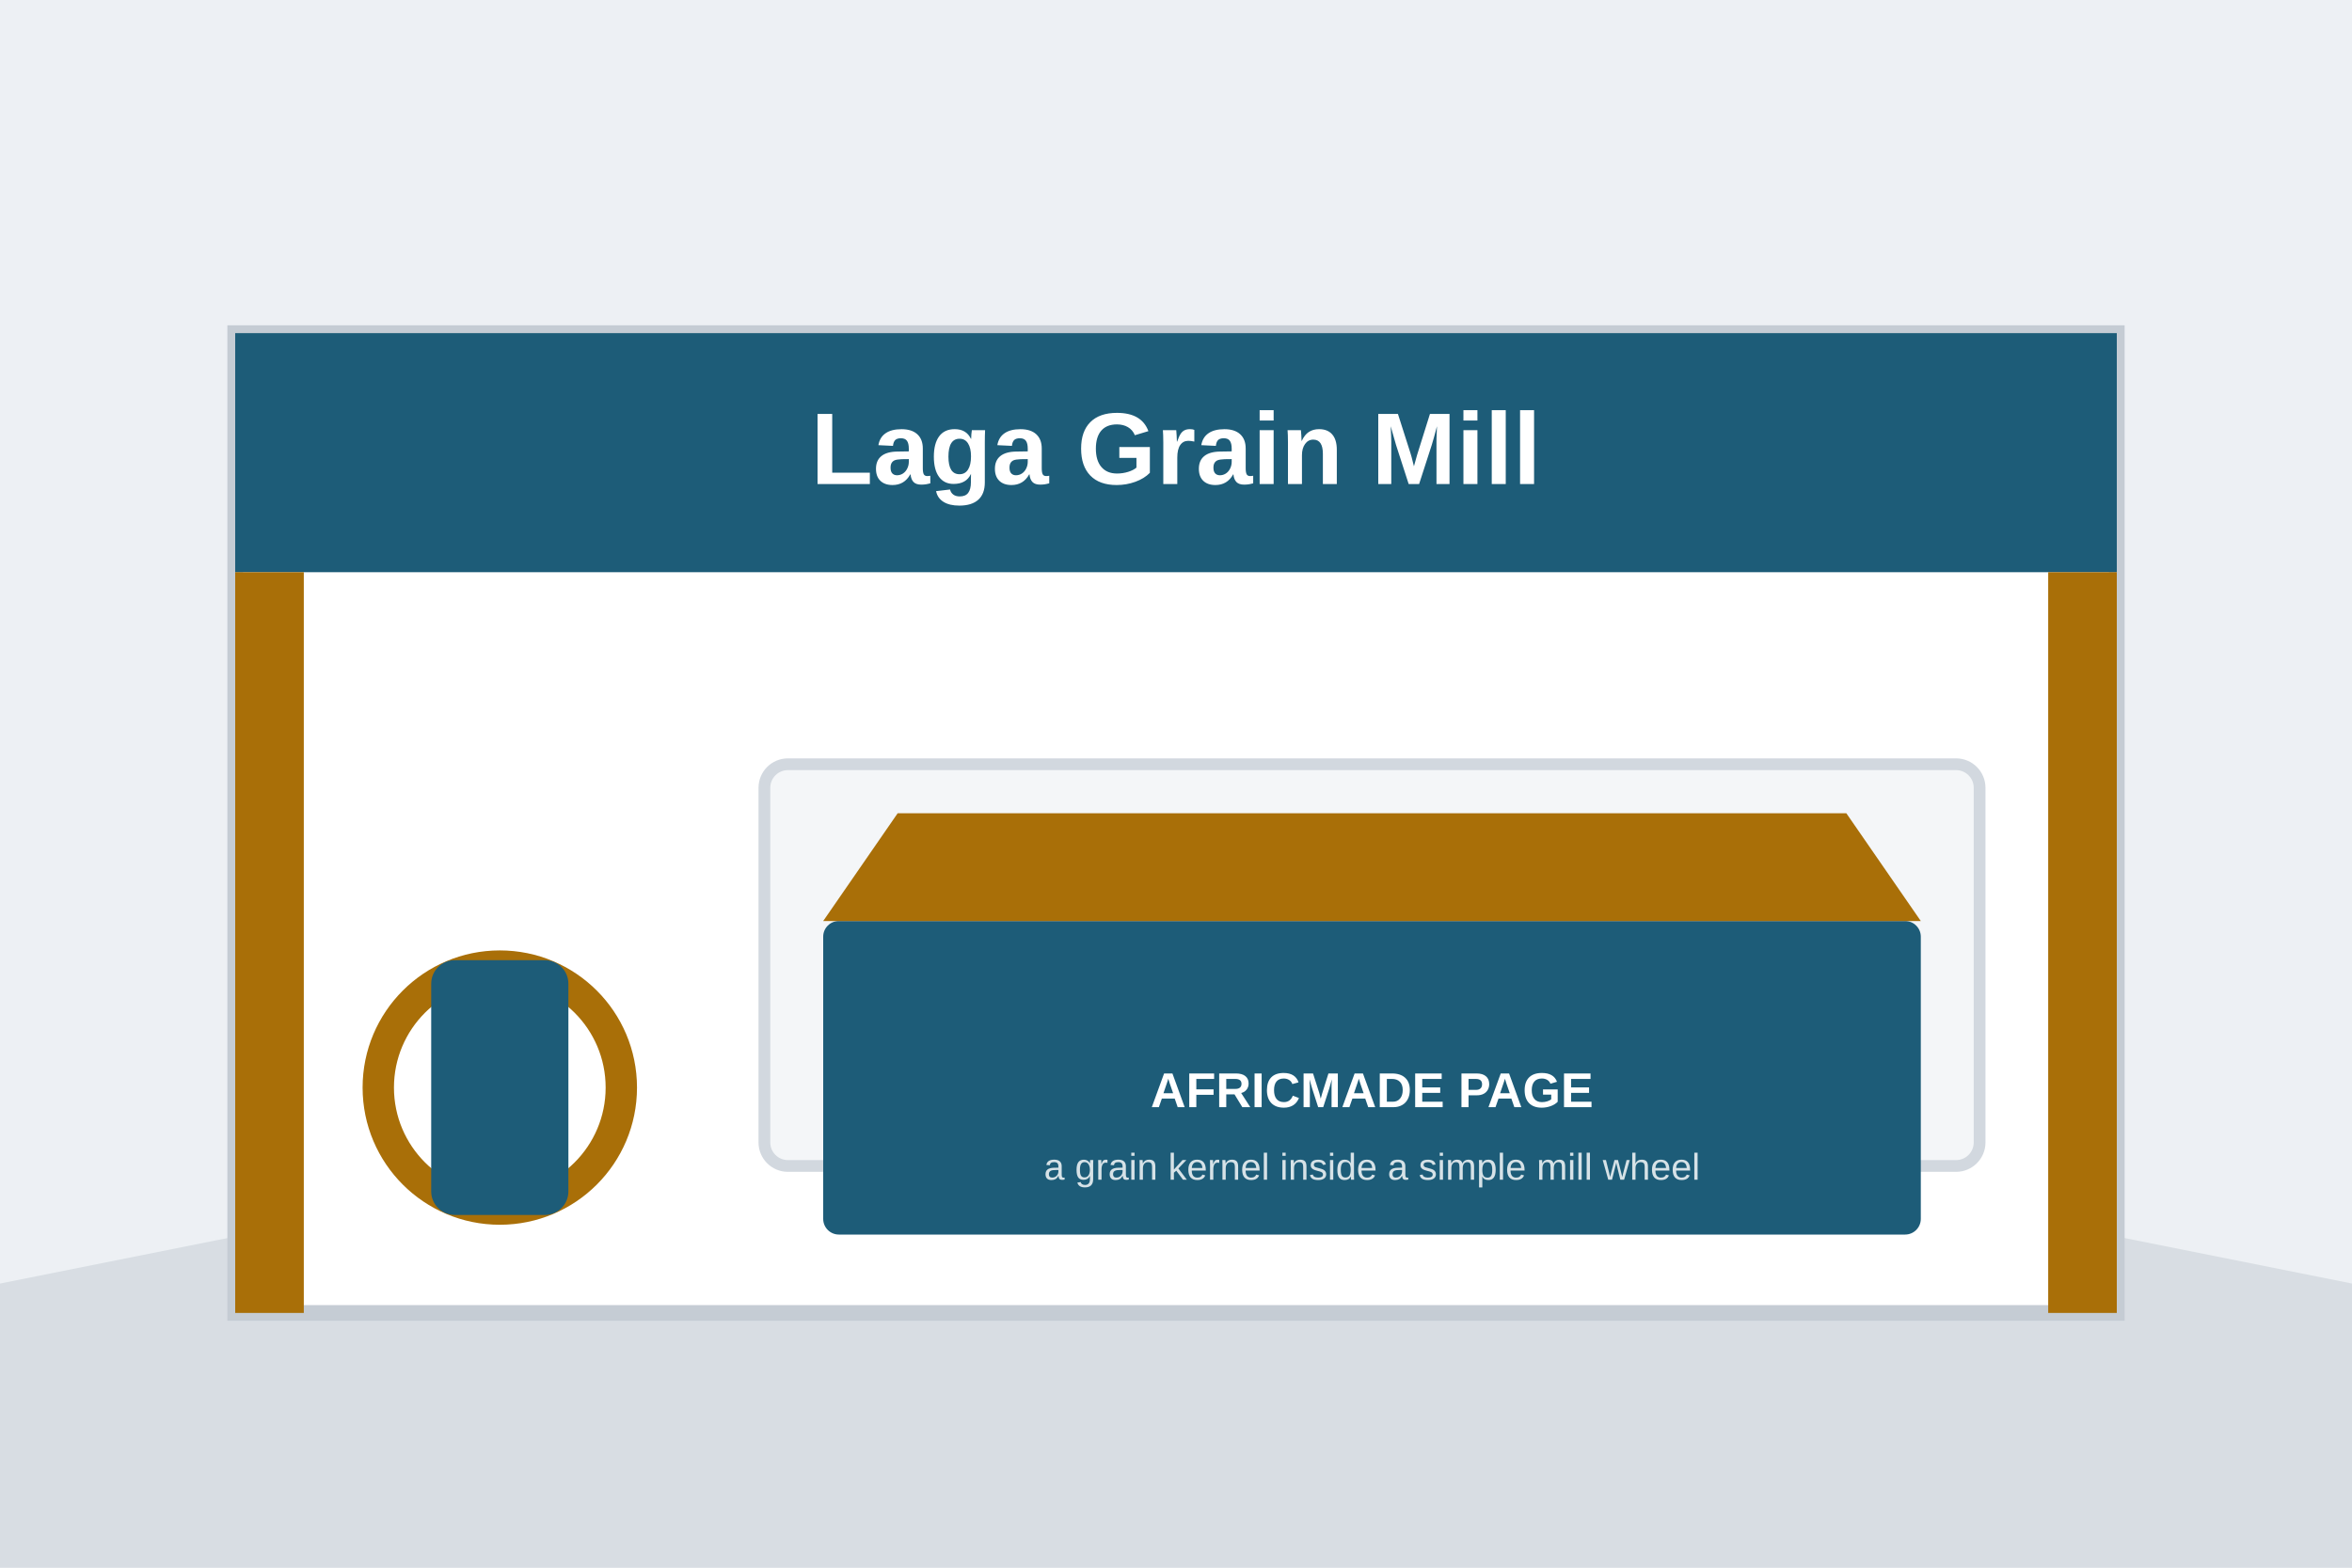
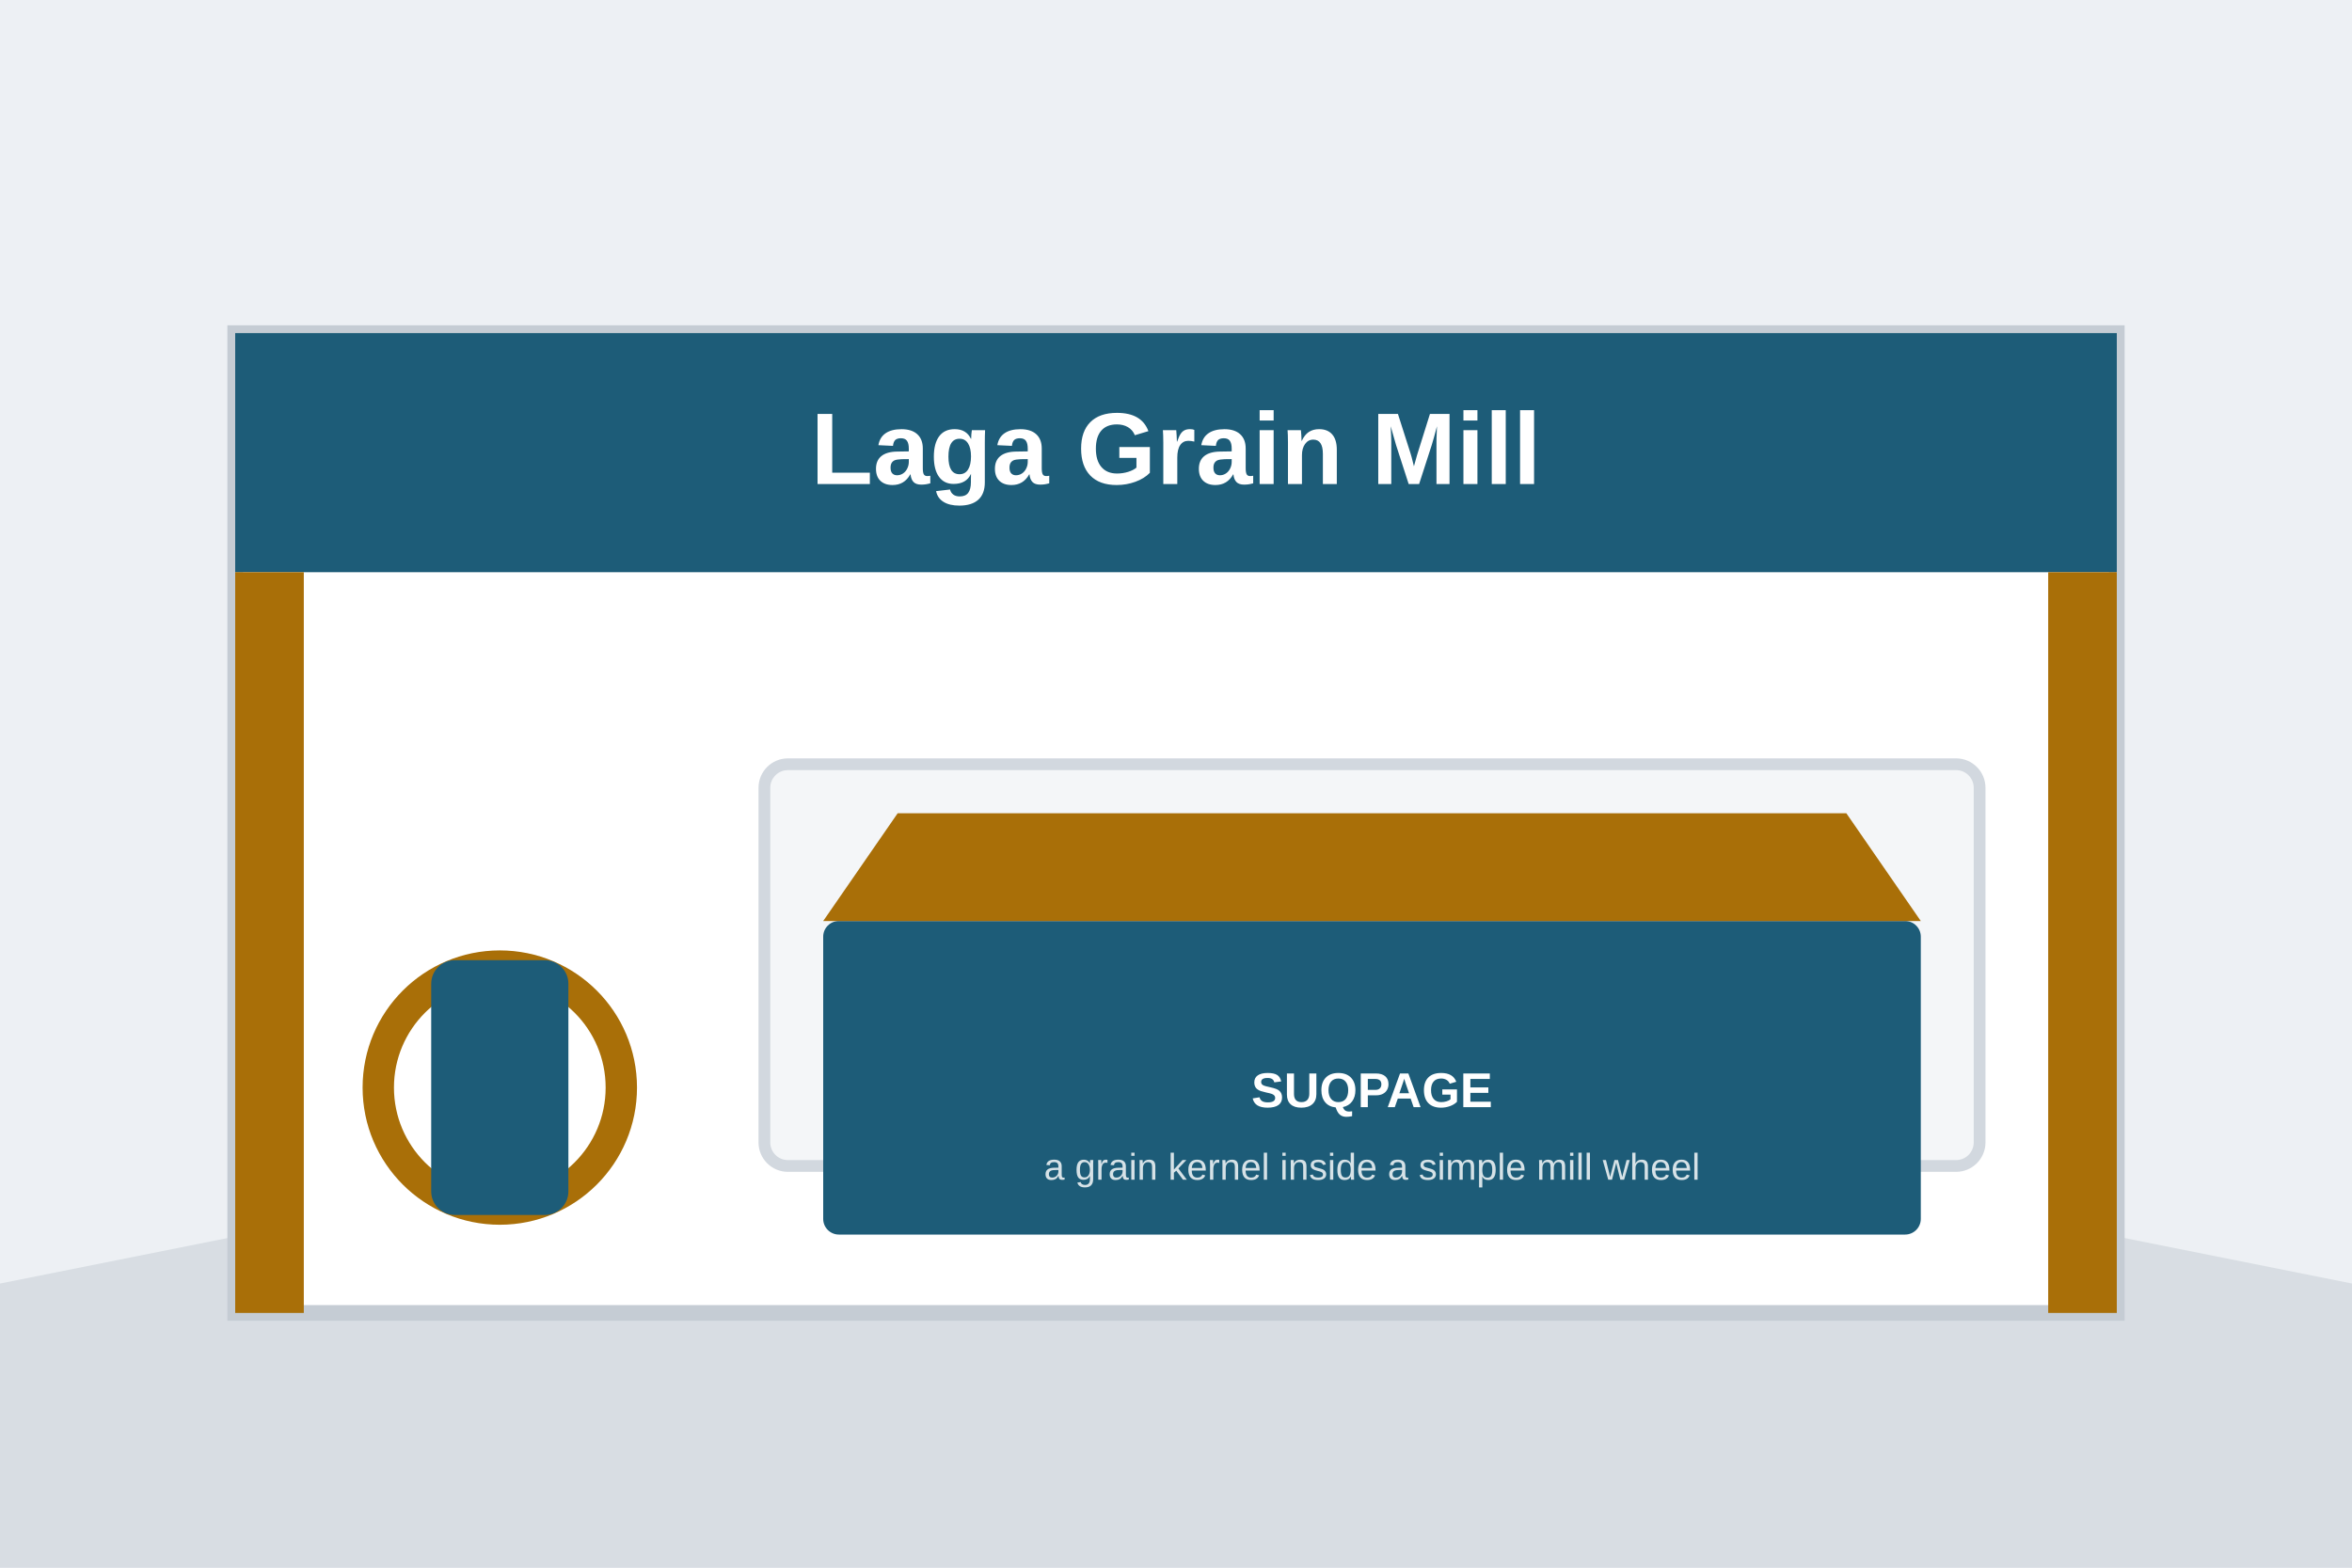
<svg xmlns="http://www.w3.org/2000/svg" viewBox="0 0 1200 800" role="img" aria-label="Illustrative booth for Laga Grain Mill">
  <rect width="1200" height="800" fill="#edf0f4" />
  <path d="M0 655L600 535l600 120v145H0z" fill="#d8dde3" />
  <path d="M120 170h960v500H120z" fill="#ffffff" stroke="#c5ccd4" stroke-width="8" />
  <path d="M120 170h960v122H120z" fill="#1d5c78" />
  <path d="M120 292h35v378h-35zM1045 292h35v378h-35z" fill="#a96f08" />
  <rect x="390" y="390" width="620" height="205" rx="12" fill="#f4f6f8" stroke="#d2d8df" stroke-width="6" />
  <rect x="420" y="470" width="560" height="160" rx="8" fill="#1d5c78" />
  <path d="M420 470h560l-38-55H458z" fill="#a96f08" />
  <circle cx="255" cy="555" r="62" fill="#ffffff" stroke="#a96f08" stroke-width="16" />
  <rect x="220" y="490" width="70" height="130" rx="12" fill="#1d5c78" />
  <text x="600" y="247" text-anchor="middle" font-family="Arial, Helvetica, sans-serif" font-size="52" font-weight="800" fill="#ffffff">Laga Grain Mill</text>
-   <text x="700" y="565" text-anchor="middle" font-family="Arial, Helvetica, sans-serif" font-size="25" font-weight="700" fill="#ffffff">AFRICMADE PAGE</text>
+   <text x="700" y="565" text-anchor="middle" font-family="Arial, Helvetica, sans-serif" font-size="25" font-weight="700" fill="#ffffff">SUQPAGE</text>
  <text x="700" y="602" text-anchor="middle" font-family="Arial, Helvetica, sans-serif" font-size="19" fill="#ffffff" opacity=".82">a grain kernel inside a simple mill wheel</text>
</svg>
